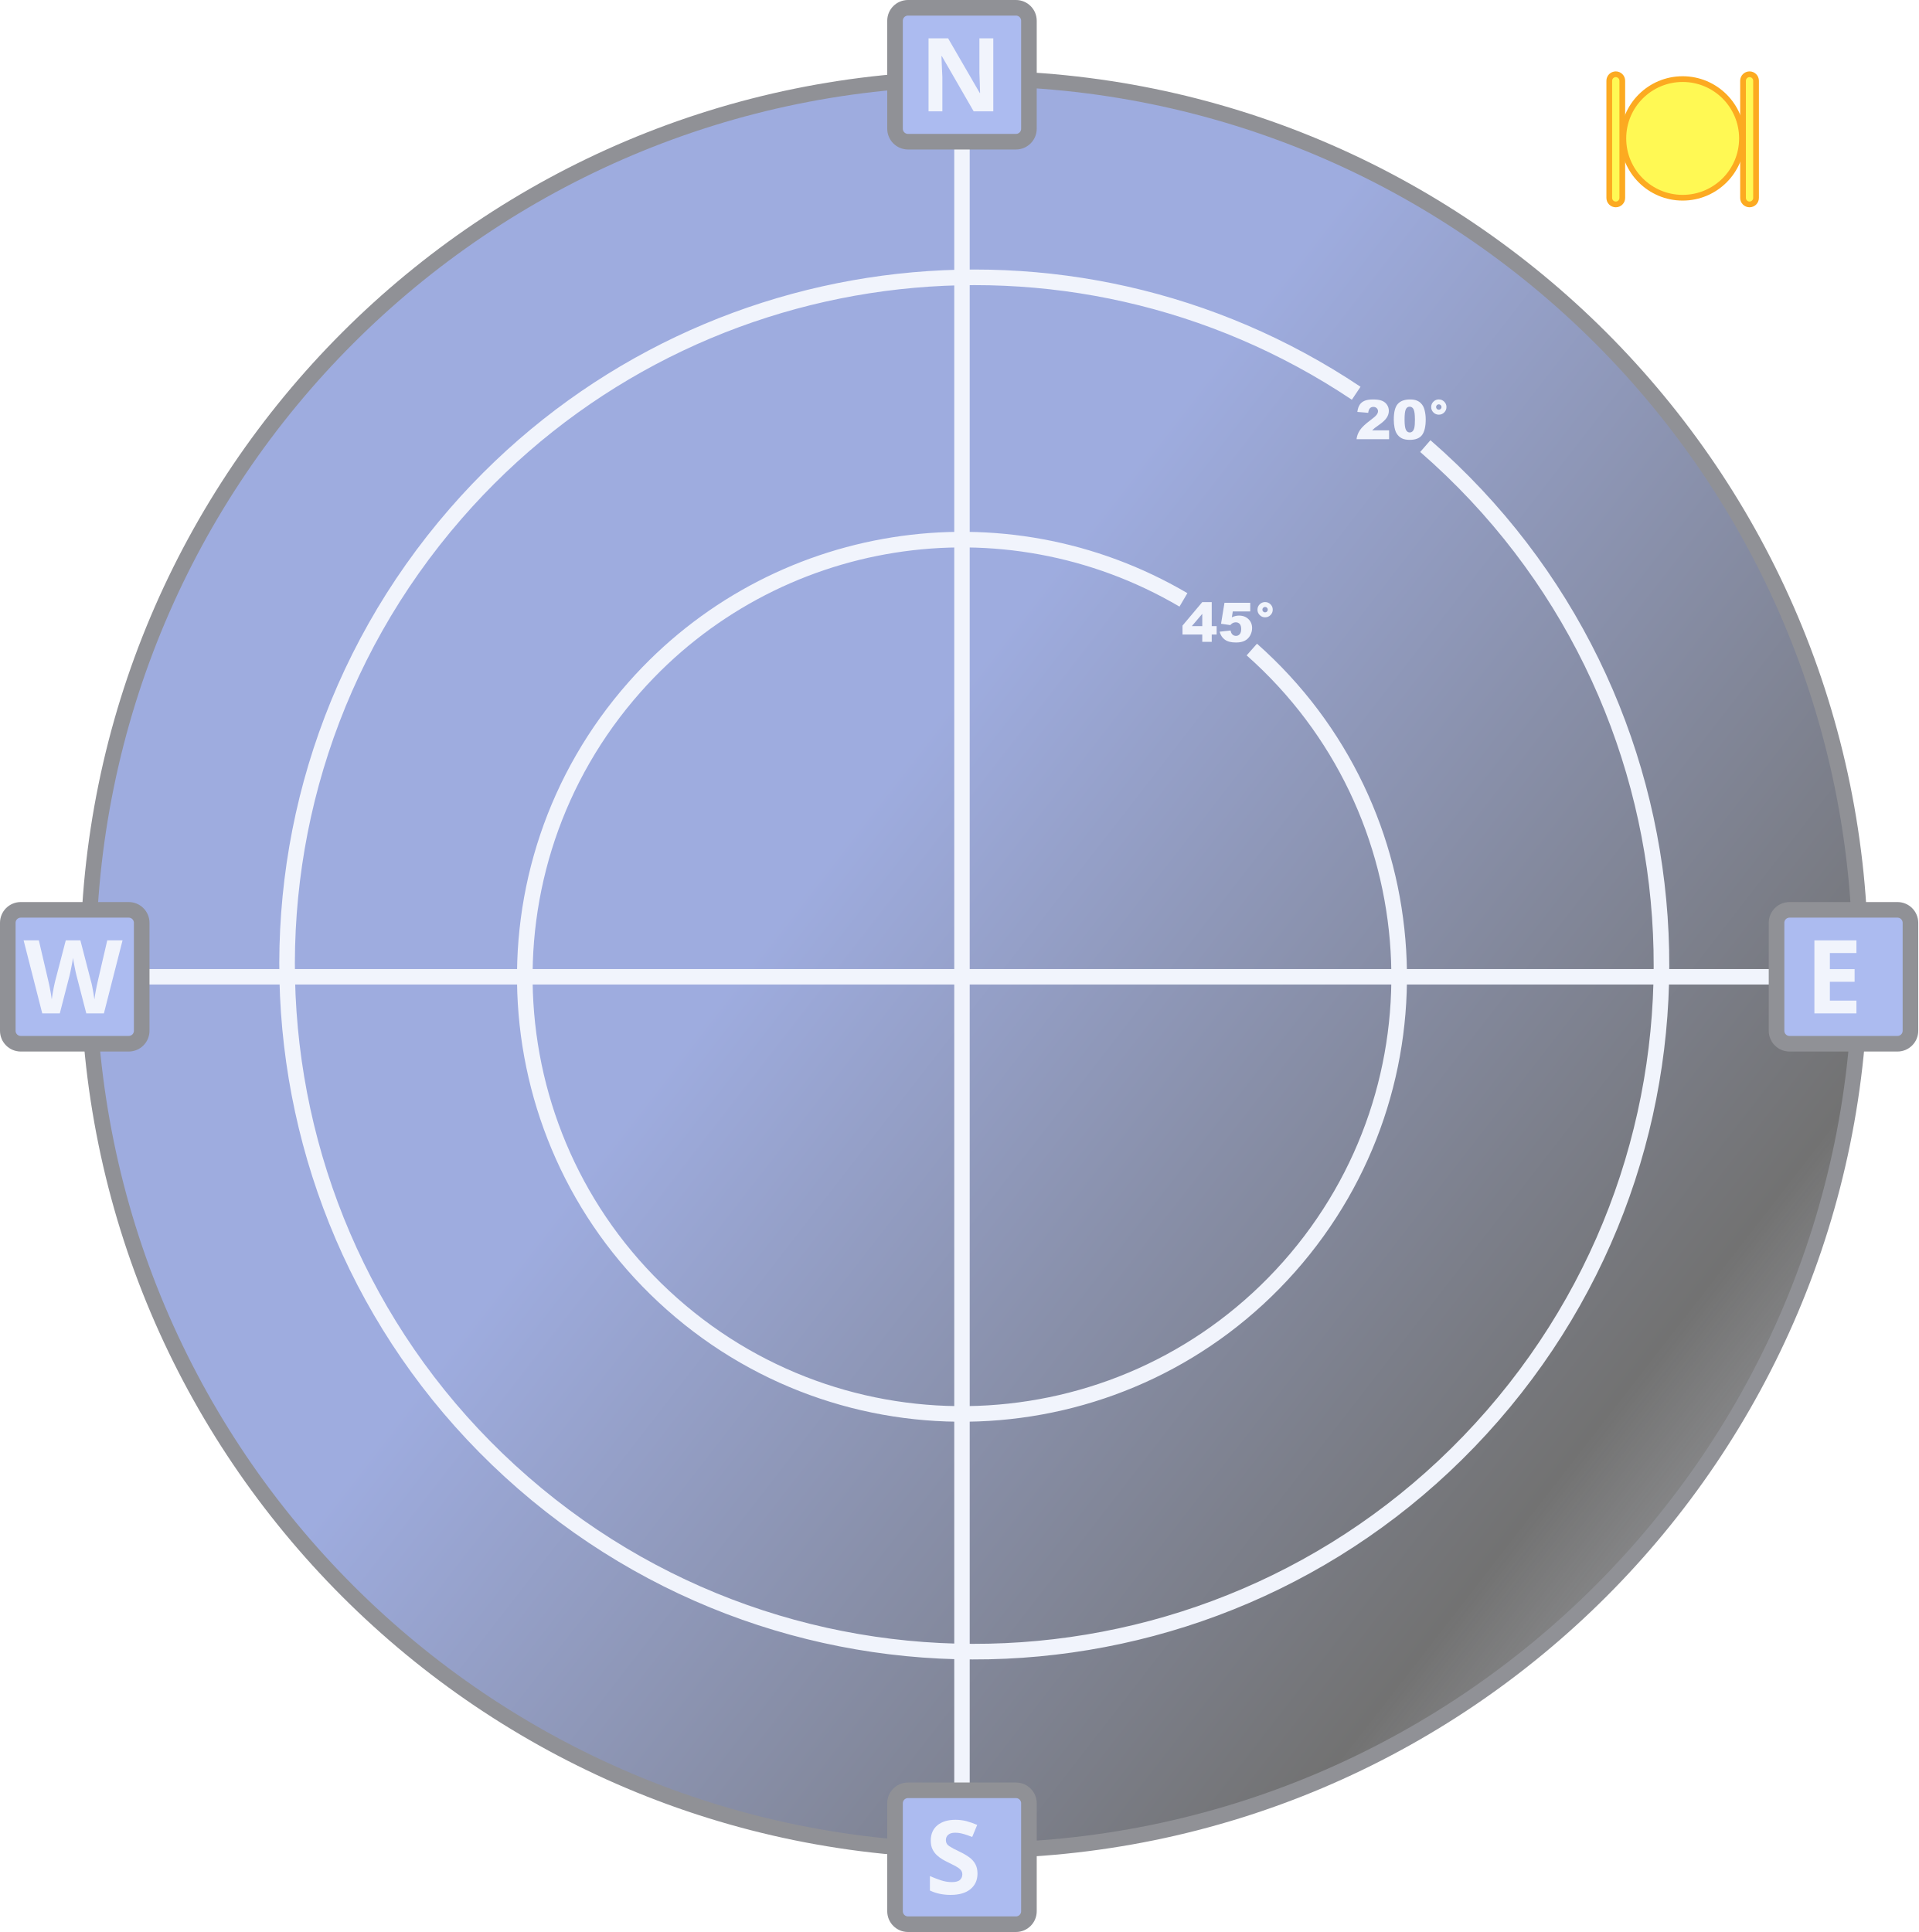
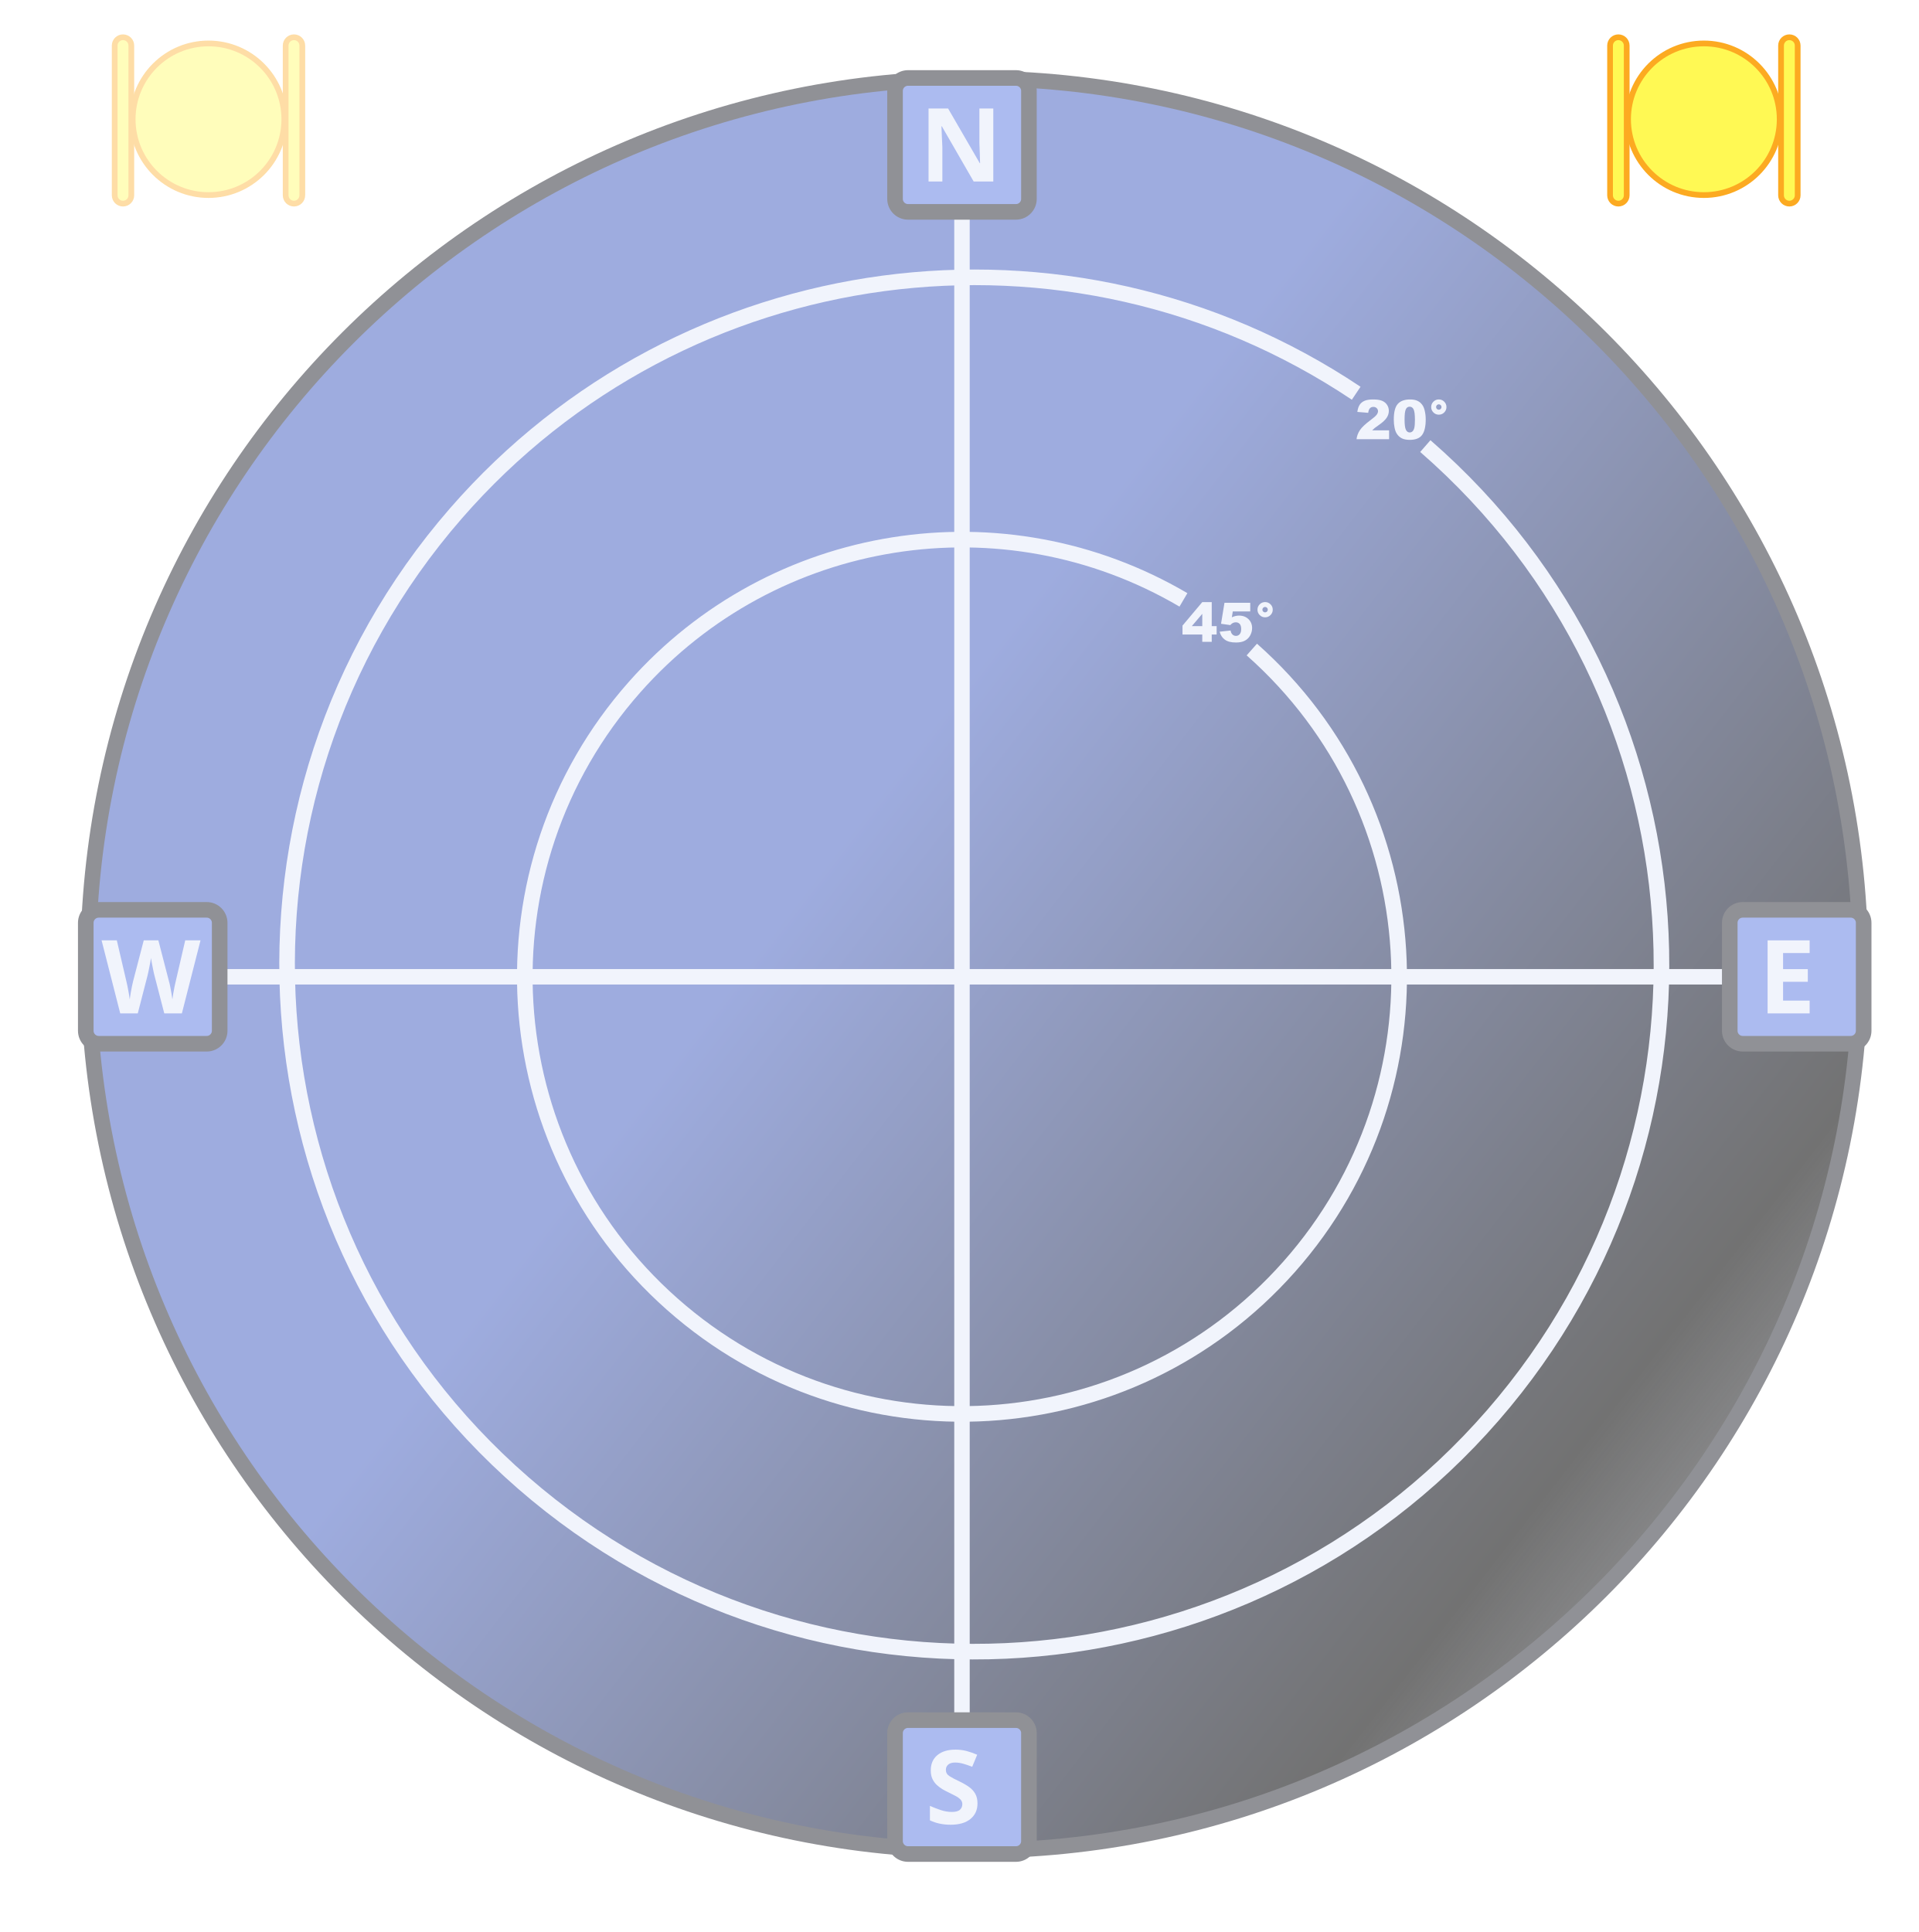
<svg xmlns="http://www.w3.org/2000/svg" xmlns:xlink="http://www.w3.org/1999/xlink" width="492.015" height="495.579" id="svg2" version="1.1">
  <defs id="defs4">
    <linearGradient id="linearGradient3899">
      <stop id="stop3901" offset="0" style="stop-color:#9eacdf;stop-opacity:1;" />
      <stop style="stop-color:#727272;stop-opacity:1" offset="0.494" id="stop3903" />
      <stop id="stop3905" offset="1" style="stop-color:#9498a5;stop-opacity:0;" />
    </linearGradient>
    <linearGradient id="linearGradient3592">
      <stop style="stop-color:#9eacdf;stop-opacity:1;" offset="0" id="stop3594" />
      <stop id="stop3897" offset="0.5" style="stop-color:#acbbf0;stop-opacity:0.498;" />
      <stop style="stop-color:#9498a5;stop-opacity:0;" offset="1" id="stop3596" />
    </linearGradient>
    <linearGradient xlink:href="#linearGradient3592" id="linearGradient3602" x1="337.633" y1="371.997" x2="729.83" y2="676.585" gradientUnits="userSpaceOnUse" />
    <linearGradient xlink:href="#linearGradient3899" id="linearGradient3820" gradientUnits="userSpaceOnUse" x1="337.633" y1="371.997" x2="729.83" y2="676.585" />
  </defs>
  <g id="layer1" transform="translate(-123.9848,-154.296)">
    <g id="map">
      <path transform="translate(3.154162,-3.154156)" d="m 598.01,404.854 c 0,125.526 -101.759,227.284 -227.284,227.284 -125.526,0 -227.284,-101.759 -227.284,-227.284 0,-125.526 101.759,-227.284 227.284,-227.284 125.526,0 227.284,101.759 227.284,227.284 z" id="path3590" style="fill:url(#linearGradient3820);fill-opacity:1;stroke:#909196;stroke-width:4;stroke-miterlimit:4;stroke-opacity:1;stroke-dasharray:none" />
      <path id="path3604" d="m 145.312,404.854 447.797,0" style="fill:none;stroke:#f1f4fc;stroke-width:3.965;stroke-linecap:butt;stroke-linejoin:miter;stroke-miterlimit:4;stroke-opacity:1;stroke-dasharray:none" />
      <path style="fill:none;stroke:#f1f4fc;stroke-width:3.965;stroke-linecap:butt;stroke-linejoin:miter;stroke-miterlimit:4;stroke-opacity:1;stroke-dasharray:none" d="m 370.726,180.956 0,447.797" id="path3606" />
      <path transform="matrix(1.254312,0,0,1.254312,-121.5217,-109.9282)" d="m 451.714,343.483 c 36.963,32.734 40.391,89.234 7.657,126.196 -32.734,36.963 -89.234,40.391 -126.196,7.657 -36.963,-32.734 -40.391,-89.234 -7.657,-126.196 28.337,-31.998 75.36,-39.461 112.212,-17.81" id="path3608" style="fill:none;stroke:#f1f4fc;stroke-width:3.189;stroke-linecap:butt;stroke-linejoin:round;stroke-miterlimit:4;stroke-opacity:1;stroke-dasharray:none;stroke-dashoffset:0" />
      <path style="fill:none;stroke:#f1f4fc;stroke-width:2.029;stroke-linecap:butt;stroke-linejoin:round;stroke-miterlimit:4;stroke-opacity:1;stroke-dasharray:none;stroke-dashoffset:0" id="path3610" d="m 451.122,342.964 c 37.25,32.407 41.176,88.874 8.769,126.124 -32.407,37.25 -88.874,41.176 -126.124,8.769 -37.25,-32.407 -41.176,-88.874 -8.769,-126.124 29.54,-33.955 79.715,-40.656 117.131,-15.644" transform="matrix(1.97161,0,0,1.97161,-399.8671,-407.4689)" />
-       <g transform="translate(2.101515,0)" id="g3618">
+       <g transform="translate(2.101515,18)" id="g3618">
        <rect style="fill:#acbbf0;fill-opacity:1;stroke:#909196;stroke-width:4;stroke-linecap:butt;stroke-linejoin:round;stroke-miterlimit:4;stroke-opacity:1;stroke-dasharray:none;stroke-dashoffset:0" id="rect3612" width="34.345" height="34.345" x="351.452" y="156.296" ry="3.328" />
        <text xml:space="preserve" style="font-size:26.232px;font-style:normal;font-variant:normal;font-weight:900;font-stretch:normal;text-align:start;line-height:125%;writing-mode:lr-tb;text-anchor:start;fill:#f1f4fc;fill-opacity:1;stroke:none;font-family:Arial Black;-inkscape-font-specification:Arial Black Heavy" x="357.686" y="182.857" id="text3614">
          <tspan id="tspan3616" x="357.686" y="182.857">N</tspan>
        </text>
      </g>
-       <g transform="translate(0,-0.5329456)" id="g3695">
+       <g transform="translate(-12,-0.5329456)" id="g3695">
        <rect style="fill:#acbbf0;fill-opacity:1;stroke:#909196;stroke-width:4;stroke-linecap:butt;stroke-linejoin:round;stroke-miterlimit:4;stroke-opacity:1;stroke-dasharray:none;stroke-dashoffset:0" id="rect3612-7" width="34.345" height="34.345" x="579.655" y="388.215" ry="3.328" />
        <text xml:space="preserve" style="font-size:26.232px;font-style:normal;font-variant:normal;font-weight:900;font-stretch:normal;text-align:start;line-height:125%;writing-mode:lr-tb;text-anchor:start;fill:#f1f4fc;fill-opacity:1;stroke:none;font-family:Arial Black;-inkscape-font-specification:Arial Black Heavy" x="587.003" y="414.776" id="text3614-4">
          <tspan id="tspan3616-0" x="587.003" y="414.776">E</tspan>
        </text>
      </g>
-       <g transform="translate(-0.4009876,0)" id="g3707">
+       <g transform="translate(-0.4009876,-18)" id="g3707">
        <rect style="fill:#acbbf0;fill-opacity:1;stroke:#909196;stroke-width:4;stroke-linecap:butt;stroke-linejoin:round;stroke-miterlimit:4;stroke-opacity:1;stroke-dasharray:none;stroke-dashoffset:0" id="rect3612-8" width="34.345" height="34.345" x="353.954" y="613.53" ry="3.328" />
        <text xml:space="preserve" style="font-size:26.232px;font-style:normal;font-variant:normal;font-weight:900;font-stretch:normal;text-align:start;line-height:125%;writing-mode:lr-tb;text-anchor:start;fill:#f1f4fc;fill-opacity:1;stroke:none;font-family:Arial Black;-inkscape-font-specification:Arial Black Heavy" x="361.7" y="640.091" id="text3614-8">
          <tspan id="tspan3616-2" x="361.7" y="640.091">S</tspan>
        </text>
      </g>
-       <g transform="translate(2.502516,459.4773)" id="g3687">
+       <g transform="translate(22.50252,459.4773)" id="g3687">
        <rect ry="3.328" y="-71.795" x="123.482" height="34.345" width="34.345" id="rect3612-5" style="fill:#acbbf0;fill-opacity:1;stroke:#909196;stroke-width:4;stroke-linecap:butt;stroke-linejoin:round;stroke-miterlimit:4;stroke-opacity:1;stroke-dasharray:none;stroke-dashoffset:0" />
        <text id="text3614-1" y="-45.234" x="127.539" style="font-size:26.232px;font-style:normal;font-variant:normal;font-weight:900;font-stretch:normal;text-align:start;line-height:125%;writing-mode:lr-tb;text-anchor:start;fill:#f1f4fc;fill-opacity:1;stroke:none;font-family:Arial Black;-inkscape-font-specification:Arial Black Heavy" xml:space="preserve">
          <tspan y="-45.234" x="127.539" id="tspan3616-7">W</tspan>
        </text>
      </g>
      <g id="text3727" style="font-size:40px;font-style:normal;font-weight:normal;fill:#f1f4fc;fill-opacity:1;stroke:none;font-family:Bitstream Vera Sans">
        <path id="path3764" style="font-size:14px;fill:#f1f4fc;font-family:Arial Black;-inkscape-font-specification:Arial Black" d="m 432.359,317.061 -5.072,0 0,-2.29 5.072,-6.029 2.427,0 0,6.159 1.258,0 0,2.16 -1.258,0 0,1.873 -2.427,0 z m 0,-2.16 0,-3.151 -2.68,3.151 z" />
        <path id="path3766" style="font-size:14px;fill:#f1f4fc;font-family:Arial Black;-inkscape-font-specification:Arial Black" d="m 438.054,308.912 6.61,0 0,2.222 -4.478,0 -0.239,1.504 c 0.31,-0.146 0.616,-0.255 0.919,-0.328 0.303,-0.073 0.603,-0.109 0.899,-0.109 1.003,0 1.816,0.303 2.44,0.909 0.624,0.606 0.937,1.369 0.937,2.29 -1e-5,0.647 -0.161,1.269 -0.482,1.866 -0.321,0.597 -0.777,1.053 -1.367,1.367 -0.59,0.314 -1.346,0.472 -2.266,0.472 -0.661,0 -1.227,-0.063 -1.699,-0.188 -0.472,-0.125 -0.873,-0.312 -1.203,-0.561 -0.33,-0.248 -0.598,-0.53 -0.803,-0.844 -0.205,-0.314 -0.376,-0.706 -0.513,-1.176 l 2.816,-0.308 c 0.068,0.451 0.228,0.794 0.479,1.029 0.251,0.235 0.549,0.352 0.896,0.352 0.387,0 0.708,-0.147 0.96,-0.441 0.253,-0.294 0.379,-0.733 0.379,-1.316 0,-0.597 -0.128,-1.034 -0.383,-1.312 -0.255,-0.278 -0.595,-0.417 -1.019,-0.417 -0.269,10e-6 -0.529,0.066 -0.779,0.198 -0.187,0.096 -0.392,0.269 -0.615,0.52 l -2.372,-0.342 z" />
        <path id="path3768" style="font-size:14px;fill:#f1f4fc;font-family:Arial Black;-inkscape-font-specification:Arial Black" d="m 450.434,310.689 c 0,0.538 -0.191,0.998 -0.574,1.381 -0.383,0.383 -0.845,0.574 -1.388,0.574 -0.538,10e-6 -0.998,-0.191 -1.381,-0.574 -0.383,-0.383 -0.574,-0.843 -0.574,-1.381 0,-0.542 0.191,-1.004 0.574,-1.384 0.383,-0.381 0.843,-0.571 1.381,-0.571 0.542,10e-6 1.005,0.19 1.388,0.571 0.383,0.381 0.574,0.842 0.574,1.384 z m -1.271,-0.007 c 0,-0.191 -0.067,-0.355 -0.202,-0.492 -0.134,-0.137 -0.297,-0.205 -0.489,-0.205 -0.191,1e-5 -0.355,0.068 -0.492,0.205 -0.137,0.137 -0.205,0.301 -0.205,0.492 0,0.191 0.068,0.354 0.205,0.489 0.137,0.134 0.301,0.202 0.492,0.202 0.191,0 0.354,-0.067 0.489,-0.202 0.134,-0.134 0.202,-0.297 0.202,-0.489 z" />
      </g>
      <g id="text3727-1" style="font-size:40px;font-style:normal;font-weight:normal;fill:#f1f4fc;fill-opacity:1;stroke:none;font-family:Bitstream Vera Sans">
        <path id="path3757" style="font-size:14px;fill:#f1f4fc;font-family:Arial Black;-inkscape-font-specification:Arial Black" d="m 480.279,266.955 -8.354,0 c 0.096,-0.825 0.386,-1.601 0.872,-2.328 0.485,-0.727 1.396,-1.585 2.731,-2.574 0.816,-0.606 1.338,-1.066 1.565,-1.381 0.228,-0.314 0.342,-0.613 0.342,-0.896 -10e-6,-0.305 -0.113,-0.566 -0.338,-0.783 -0.226,-0.216 -0.509,-0.325 -0.851,-0.325 -0.355,10e-6 -0.646,0.112 -0.872,0.335 -0.226,0.223 -0.377,0.618 -0.455,1.183 l -2.789,-0.226 c 0.109,-0.784 0.31,-1.396 0.602,-1.835 0.292,-0.44 0.703,-0.777 1.234,-1.012 0.531,-0.235 1.266,-0.352 2.205,-0.352 0.98,10e-6 1.742,0.112 2.287,0.335 0.545,0.223 0.973,0.566 1.285,1.029 0.312,0.463 0.468,0.981 0.468,1.555 -1e-5,0.611 -0.179,1.194 -0.537,1.75 -0.358,0.556 -1.008,1.167 -1.952,1.832 -0.561,0.387 -0.935,0.659 -1.125,0.813 -0.189,0.155 -0.411,0.358 -0.666,0.608 l 4.348,0 z" />
        <path id="path3759" style="font-size:14px;fill:#f1f4fc;font-family:Arial Black;-inkscape-font-specification:Arial Black" d="m 481.482,261.903 c 0,-1.905 0.343,-3.238 1.029,-3.999 0.686,-0.761 1.731,-1.142 3.134,-1.142 0.674,10e-6 1.228,0.083 1.661,0.25 0.433,0.166 0.786,0.383 1.06,0.649 0.273,0.267 0.489,0.547 0.646,0.841 0.157,0.294 0.284,0.637 0.379,1.029 0.187,0.747 0.28,1.527 0.28,2.338 0,1.818 -0.308,3.149 -0.923,3.992 -0.615,0.843 -1.675,1.265 -3.179,1.265 -0.843,0 -1.524,-0.134 -2.044,-0.403 -0.52,-0.269 -0.946,-0.663 -1.278,-1.183 -0.242,-0.369 -0.43,-0.874 -0.564,-1.514 -0.134,-0.64 -0.202,-1.348 -0.202,-2.123 z m 2.762,0.007 c 0,1.276 0.113,2.148 0.338,2.615 0.226,0.467 0.553,0.701 0.981,0.701 0.283,0 0.527,-0.099 0.735,-0.297 0.207,-0.198 0.36,-0.512 0.458,-0.94 0.098,-0.428 0.147,-1.096 0.147,-2.003 -10e-6,-1.331 -0.113,-2.225 -0.338,-2.683 -0.226,-0.458 -0.564,-0.687 -1.015,-0.687 -0.46,10e-6 -0.793,0.234 -0.998,0.701 -0.205,0.467 -0.308,1.332 -0.308,2.594 z" />
        <path id="path3761" style="font-size:14px;fill:#f1f4fc;font-family:Arial Black;-inkscape-font-specification:Arial Black" d="m 494.99,258.711 c 0,0.538 -0.191,0.998 -0.574,1.381 -0.383,0.383 -0.845,0.574 -1.388,0.574 -0.538,10e-6 -0.998,-0.191 -1.381,-0.574 -0.383,-0.383 -0.574,-0.843 -0.574,-1.381 0,-0.542 0.191,-1.004 0.574,-1.384 0.383,-0.381 0.843,-0.571 1.381,-0.571 0.542,10e-6 1.005,0.19 1.388,0.571 0.383,0.381 0.574,0.842 0.574,1.384 z m -1.271,-0.007 c 0,-0.191 -0.067,-0.355 -0.202,-0.492 -0.134,-0.137 -0.297,-0.205 -0.489,-0.205 -0.191,1e-5 -0.355,0.068 -0.492,0.205 -0.137,0.137 -0.205,0.301 -0.205,0.492 0,0.191 0.068,0.354 0.205,0.489 0.137,0.134 0.301,0.202 0.492,0.202 0.191,0 0.354,-0.067 0.489,-0.202 0.134,-0.134 0.202,-0.297 0.202,-0.489 z" />
      </g>
    </g>
-     <g id="satellite" transform="matrix(0.7344698,0,0,0.7344698,137.3895,45.89308)">
-       <path transform="translate(0.08444214,0)" d="m 590,195.934 c 0,11.44 -9.274,20.714 -20.714,20.714 -11.44,0 -20.714,-9.274 -20.714,-20.714 0,-11.44 9.274,-20.714 20.714,-20.714 11.44,0 20.714,9.274 20.714,20.714 z" id="path3712" style="fill:#fff954;fill-opacity:1;stroke:#fcaa21;stroke-width:2;stroke-miterlimit:4;stroke-opacity:1;stroke-dasharray:none" />
-       <rect ry="2.273" y="173.529" x="590.454" height="45.457" width="4.546" id="rect3718" style="fill:#fff954;fill-opacity:1;stroke:#fcaa21;stroke-width:2;stroke-linecap:butt;stroke-linejoin:round;stroke-miterlimit:4;stroke-opacity:1;stroke-dasharray:none;stroke-dashoffset:0" />
-       <rect style="fill:#fff954;fill-opacity:1;stroke:#fcaa21;stroke-width:2;stroke-linecap:butt;stroke-linejoin:round;stroke-miterlimit:4;stroke-opacity:1;stroke-dasharray:none;stroke-dashoffset:0" id="rect3720" width="4.546" height="45.457" x="543.74" y="173.529" ry="2.273" />
+     <g id="satellite" transform="matrix(0.9387912,0,0,0.9387912,26.49606,0.9451615)">
+       <path transform="translate(0.08444214,0)" d="m 590,195.934 c 0,11.44 -9.274,20.714 -20.714,20.714 -11.44,0 -20.714,-9.274 -20.714,-20.714 0,-11.44 9.274,-20.714 20.714,-20.714 11.44,0 20.714,9.274 20.714,20.714 z" id="path3712" style="fill:#fff954;fill-opacity:1;stroke:#fcaa21;stroke-width:1.565;stroke-miterlimit:4;stroke-opacity:1;stroke-dasharray:none" />
+       <rect ry="2.273" y="173.529" x="590.454" height="45.457" width="4.546" id="rect3718" style="fill:#fff954;fill-opacity:1;stroke:#fcaa21;stroke-width:1.565;stroke-linecap:butt;stroke-linejoin:round;stroke-miterlimit:4;stroke-opacity:1;stroke-dasharray:none;stroke-dashoffset:0" />
+       <rect style="fill:#fff954;fill-opacity:1;stroke:#fcaa21;stroke-width:1.565;stroke-linecap:butt;stroke-linejoin:round;stroke-miterlimit:4;stroke-opacity:1;stroke-dasharray:none;stroke-dashoffset:0" id="rect3720" width="4.546" height="45.457" x="543.74" y="173.529" ry="2.273" />
+     </g>
+     <g transform="matrix(0.9387912,0,0,0.9387912,-357.0573,0.9451615)" id="sat-notSeen" style="opacity:0.4">
+       <path style="fill:#fff954;fill-opacity:1;stroke:#fcaa21;stroke-width:1.565;stroke-miterlimit:4;stroke-opacity:1;stroke-dasharray:none" id="path3069" d="m 590,195.934 c 0,11.44 -9.274,20.714 -20.714,20.714 -11.44,0 -20.714,-9.274 -20.714,-20.714 0,-11.44 9.274,-20.714 20.714,-20.714 11.44,0 20.714,9.274 20.714,20.714 z" transform="translate(0.08444214,0)" />
+       <rect style="fill:#fff954;fill-opacity:1;stroke:#fcaa21;stroke-width:1.565;stroke-linecap:butt;stroke-linejoin:round;stroke-miterlimit:4;stroke-opacity:1;stroke-dasharray:none;stroke-dashoffset:0" id="rect3071" width="4.546" height="45.457" x="590.454" y="173.529" ry="2.273" />
+       <rect ry="2.273" y="173.529" x="543.74" height="45.457" width="4.546" id="rect3073" style="fill:#fff954;fill-opacity:1;stroke:#fcaa21;stroke-width:1.565;stroke-linecap:butt;stroke-linejoin:round;stroke-miterlimit:4;stroke-opacity:1;stroke-dasharray:none;stroke-dashoffset:0" />
    </g>
  </g>
</svg>
